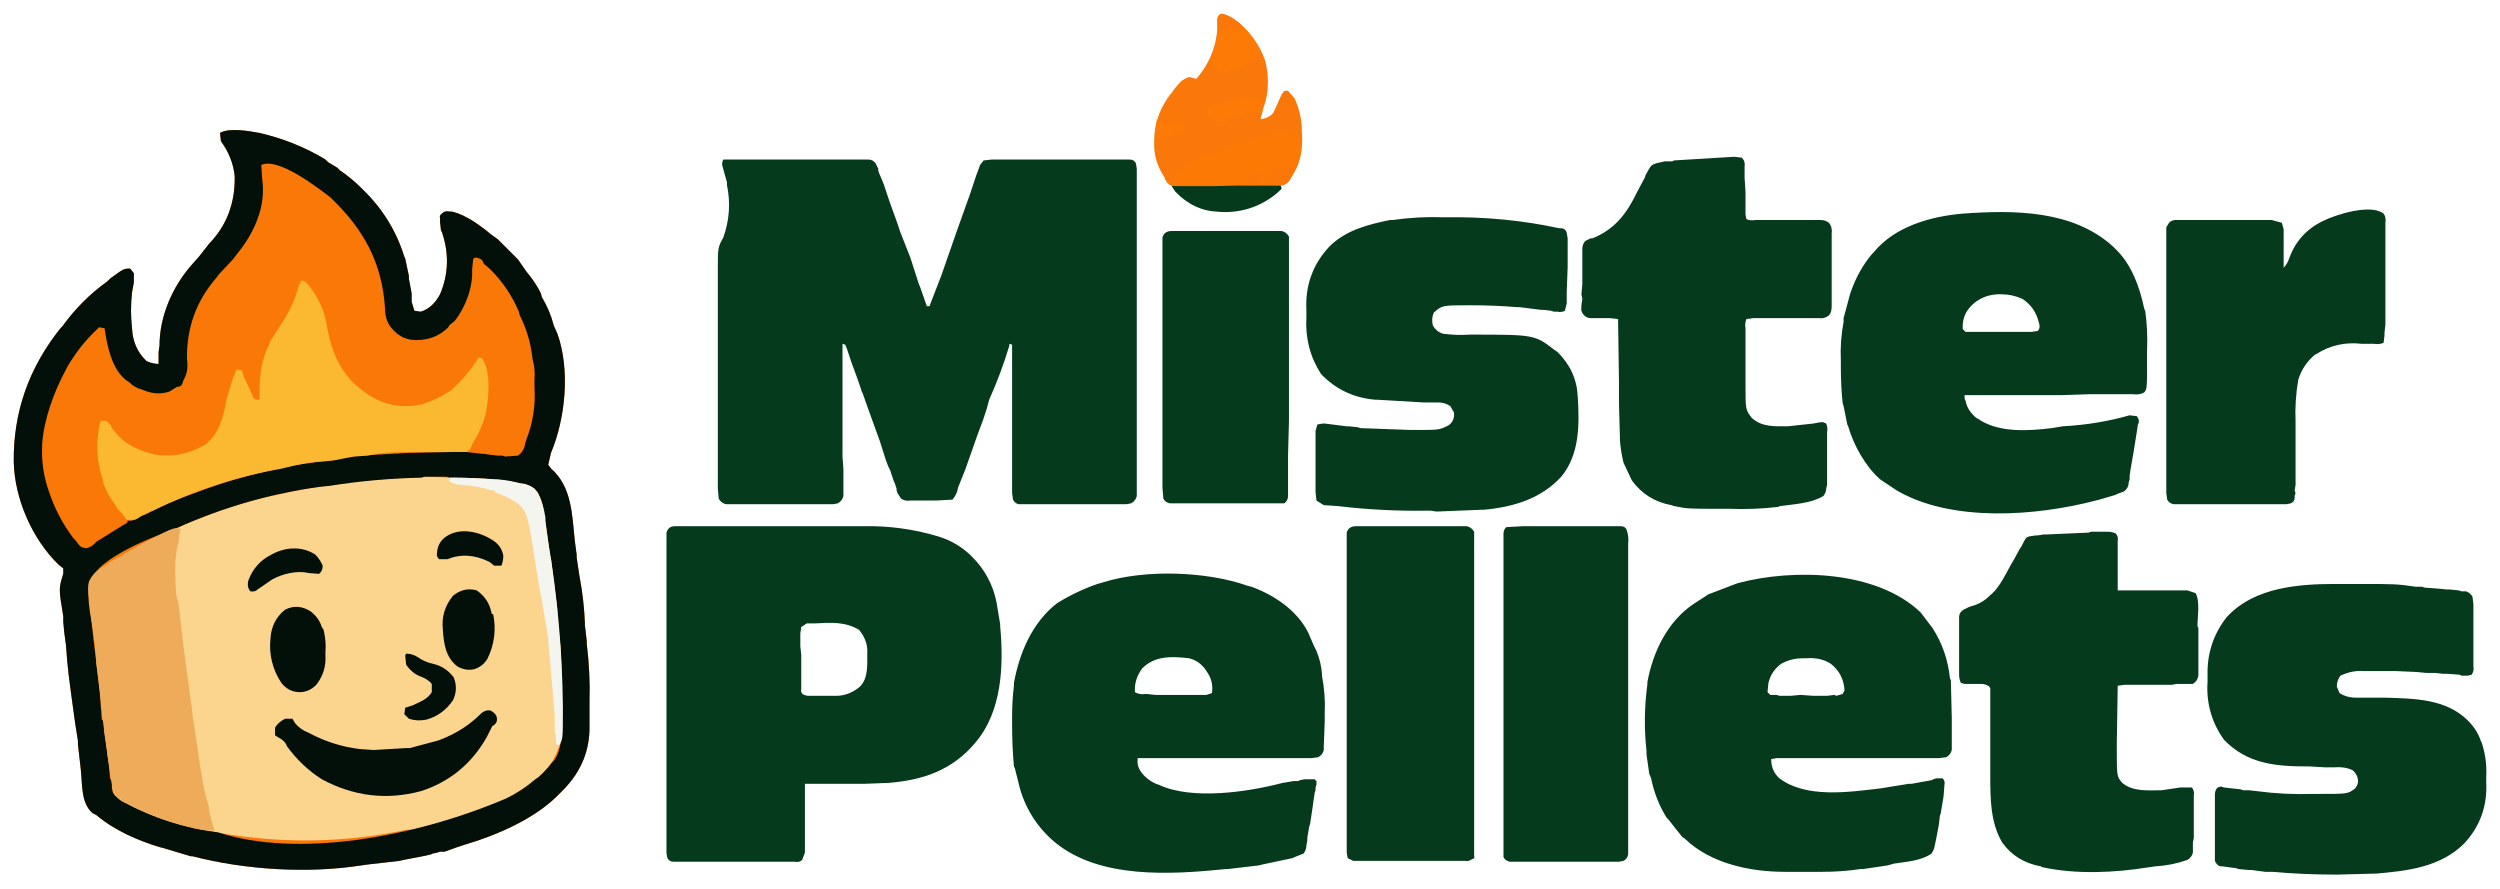
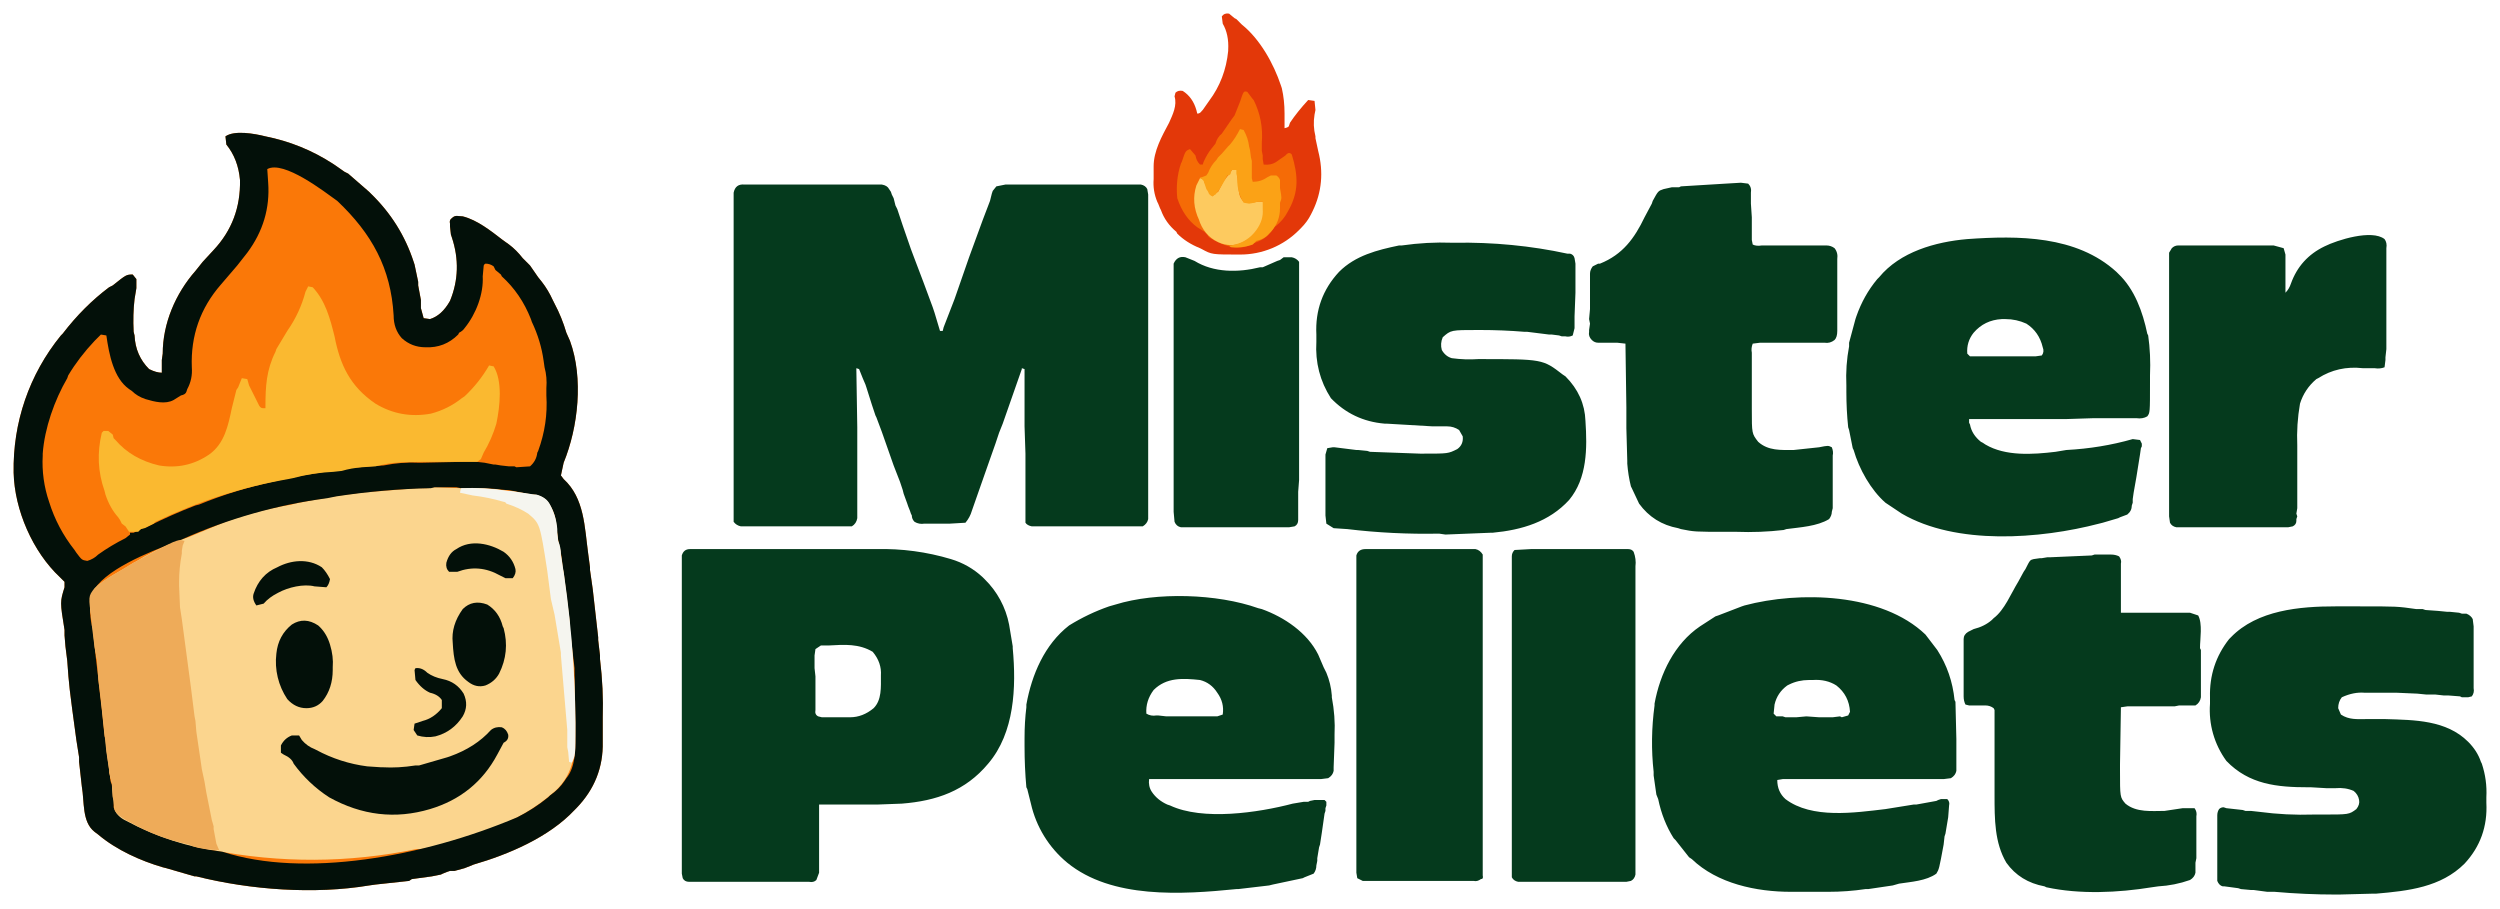
- <svg xmlns="http://www.w3.org/2000/svg" viewBox="-693 38 2727 969">
-   <path fill="#FA7808" d="M-410 183q39 9 72 29l3 3 10 6 3 3q12 8 23 19l2 2q32 31 45 73l1 2 4 19v3l3 16v9l3 10 7 1q13-4 21-19 14-33 2-68l-1-2-1-9v-4q-1-3 2-5c4-4 7-2 12-2 15 4 30 15 42 25l7 5 14 14 8 8 9 13 4 5q7 9 12 19l1 4q9 15 13 31l4 9c14 39 9 92-7 130l-3 13 3 4c23 20 23 51 26 79l2 15v3l3 20q5 26 6 52v2l2 17v3q4 33 3 63v26q1 40-28 70l-3 3c-27 29-70 47-107 58l-9 3-11 4h-5l-3 1-5 1-2 1-9 2-21 4-4 1-35 4-7 1c-58 9-126 5-184-10h-2l-30-9-4-1c-23-7-49-18-69-35l-4-2c-13-11-11-32-13-49l-3-26v-4l-3-19c-8-58-8-58-10-85l-2-15-1-11v-6c-5-30-5-30 0-46v-6l-5-4c-29-28-48-72-49-112q-1-81 51-146l2-2q21-29 49-49l3-3c15-11 15-11 22-11l4 5v10l-2 11a177 177 0 0 0 0 39q1 22 16 36 7 3 13 3v-13l1-7c0-32 14-64 35-88l8-9 11-14q29-30 28-74-2-20-15-38l-1-9c10-6 32-2 43 0" />
-   <path fill="#FBD58E" d="M-202 559h6l45 2h2q13 1 26 5h2q10 2 15 10 6 13 8 27v3l1 9 2 14a1152 1152 0 0 1 16 180v3c0 27-2 49-22 70q-32 27-71 41l-4 1q-23 9-47 15l-2 1-20 3h-4q-108 23-218 1h-2c-80-16-80-16-100-40l-5-31-2-12v-2l-3-20-6-55-2-22-2-19-2-15-4-23v-5c-3-26-3-26 4-35 11-11 28-19 41-27l2-1q21-12 44-22 6-1 12-5l39-15 4-1q34-12 67-18l3-1 21-4 6-1 38-5q3 1 4-2l63-4h10l6-1h4z" />
-   <path fill="#031009" d="M-410 183q39 9 72 29l3 3 10 6 3 3q12 8 23 19l2 2q32 31 45 73l1 2 4 19v3l3 16v9l3 10 7 1q13-4 21-19 14-33 2-68l-1-2-1-9v-4q-1-3 2-5c4-4 7-2 12-2 15 4 30 15 42 25l7 5 14 14 8 8 9 13 4 5q7 9 12 19l1 4q9 15 13 31l4 9c14 39 9 92-7 130l-3 13 3 4c23 20 23 51 26 79l2 15v3l3 20q5 26 6 52v2l2 17v3q4 33 3 63v26q1 40-28 70l-3 3c-27 29-70 47-107 58l-9 3-11 4h-5l-3 1-5 1-2 1-9 2-21 4-4 1-35 4-7 1c-58 9-126 5-184-10h-2l-30-9-4-1c-23-7-49-18-69-35l-4-2c-13-11-11-32-13-49l-3-26v-4l-3-19c-8-58-8-58-10-85l-2-15-1-11v-6c-5-30-5-30 0-46v-6l-5-4c-29-28-48-72-49-112q-1-81 51-146l2-2q21-29 49-49l3-3c15-11 15-11 22-11l4 5v10l-2 11a177 177 0 0 0 0 39q1 22 16 36 7 3 13 3v-13l1-7c0-32 14-64 35-88l8-9 11-14q29-30 28-74-2-20-15-38l-1-9c10-6 32-2 43 0m2 35 1 15c4 27-6 53-22 75l-10 13-15 16-3 4q-33 38-32 89 2 13-4 23l-1 3q-1 4-6 4l-8 5q-14 5-30-2-8-2-14-8l-3-2c-16-12-21-37-24-57l-6-1-6 6-1 1q-16 16-28 37l-1 2c-13 24-24 54-26 81v2a129 129 0 0 0 7 49q9 28 27 52l2 2c6 8 6 8 12 9q6-1 11-7l29-18 5-3v-2h4q5-1 10-5l3-1 3-1q24-13 50-22l3-1q39-15 79-24l4-1q34-8 69-11l10-3 19-2 17-1 36-2h4l45-1h13l9 1 9 1h2l6 1 9 1h5l3 1 14-1q7-5 8-14l1-3q11-28 9-58v-8q1-11-2-22l-1-7q-3-21-13-41l-1-4q-11-26-31-46l-1-1-6-5-2-4q-3-3-8-3-2 1-2 3l-1 10c1 19-7 41-19 56l-6 5-1 2q-14 14-35 14-15 0-25-11-9-9-9-23c-3-50-23-87-60-122-13-10-57-44-75-35m178 340-3 1q-50 1-101 9l-10 1q-80 11-154 44l-10 4c-24 9-75 29-87 54q-3 16 0 33l1 4 3 28 3 24 2 18 2 17 2 28 2 2 1 12 1 7 4 31 1 12 2 3v8q3 10 13 15a297 297 0 0 0 103 33c86 28 213 6 314-37q17-8 32-21l3-2q8-7 15-16l2-2c9-12 9-30 9-45v-16l-1-53v-4l-4-40v-7l-7-56-1-3-4-30-3-16q0-15-10-27-6-4-13-6h-3l-25-4h-3q-22-2-48-2l-4-1z" />
-   <path fill="#FAB930" d="m-364 344 4 1q20 22 24 51c6 31 17 54 44 72q27 18 59 11 17-5 33-16l3-3q15-14 26-32l4 1c10 16 7 43 4 60q-5 18-14 32l-3 7-4 3h-18c-70 0-70 0-90 4l-15 1-21 4-9 1q-22 1-44 7l-4 1q-74 13-141 46l-3 1-10 5-3 2-4 2h-9l-4-6-3-3-3-3-2-4q-8-10-13-23l-1-5q-10-30-3-61l1-3h6l5 5 1 3 2 2c10 15 28 23 46 27q28 4 54-11c15-12 20-31 23-49l6-20 1-3 4-10 6 1 2 7 9 19q1 6 6 6h2v-2c0-22 1-40 11-59l1-3 12-19q13-19 19-42z" />
-   <path fill="#EEAB59" d="m-496 615-1 4-1 6v3q-4 15-4 31v3l1 24 3 12 5 44 7 52 1 8 1 5 1 11 5 33 1 7 2 14 2 11q2 15 6 29l2 7v3l4 16 2 6q-15 0-28-4l-4-1q-32-8-62-24l-4-2c-11-7-11-7-13-11l-1-9-1-5-2-15-2-12v-2l-3-20-6-55-3-22-1-19-2-15-4-23v-5c-3-26-3-26 4-35 11-11 28-19 41-27l2-1c44-24 44-24 52-22" />
-   <path fill="#031009" d="M-158 813q6 3 7 8 1 6-5 9l-6 12q-25 44-72 59-56 15-108-13-22-14-38-36-2-6-10-10l-3-2v-8q3-6 11-10h8l3 5q6 7 14 10l2 1a156 156 0 0 0 54 17l14 1h3l34-2h4l30-8 3-1q26-10 44-28 5-5 11-4" />
-   <path fill="#F5F5EF" d="M-202 559q26 0 51 2h2q13 1 26 5h2q10 2 15 10 6 13 8 27v3l1 9 2 14a1152 1152 0 0 1 16 180v3c0 32 0 32-4 39l-3-1-1-11-1-4v-18l-7-80v-3l-7-41-3-16-5-31c-8-50-8-50-20-60q-11-7-23-11 0-3-3-2-16-5-33-6-7 0-14-4z" />
-   <path fill="#031009" d="M-354 705q9 7 12 17l2 3q3 13 2 24v4q1 18-10 32-8 8-18 8-12 0-20-10a72 72 0 0 1-12-48q1-20 16-32 14-7 28 2m181-23q13 9 16 24 0 2 2 2 5 25-6 48-5 9-15 12-9 2-18-3c-13-10-15-25-16-41q-2-20 11-36 12-10 26-6m-77 69q7 0 13 4 7 5 16 7 14 3 23 15 5 13-1 25-11 16-29 21-10 2-19-1l-5-5 1-7 9-3c8-4 15-6 20-14v-9q-4-5-12-8-9-3-16-13l-1-10zm-99-108q5 5 8 12 0 6-4 9l-12-1c-12-3-28 1-39 7l-16 11q-3 3-8 2-4-5-2-12 7-19 25-28c14-8 33-10 48 0m193-16q10 6 12 17 0 6-2 11h-8l-5-4q-24-12-46-3h-9c-4-4-2-6-2-10q2-10 10-15c15-10 36-5 50 4" />
+ <svg xmlns="http://www.w3.org/2000/svg" viewBox="-716 8 2750 999">
+   <path fill="#FA7808" d="M-424 158q40 8 74 30l3 2 10 7 4 2 23 20 2 2q33 32 47 75l1 3 4 19v4l3 16v9l3 11 7 1q13-4 22-20 14-34 2-70l-1-3-1-9v-3q-1-4 2-6c4-4 7-2 12-2 16 4 31 16 44 26l7 5q8 6 15 15l8 8 9 13 4 5q7 9 12 20l2 4q8 15 13 32l4 9c15 41 9 95-7 134l-3 14 3 4c23 21 23 53 27 82l2 15v3l3 21 6 53v3l2 17v4q4 33 3 64v27q1 42-29 73l-2 2c-28 30-73 49-111 60l-10 4-11 3h-5l-3 1-5 2-2 1-10 2-22 3-3 2-37 4-7 1c-60 10-130 5-190-10h-2l-31-9-4-1c-24-7-51-19-71-36l-4-3c-14-11-11-33-14-50l-3-27v-5l-3-19c-8-59-8-59-10-87l-2-16-1-12v-6c-5-31-5-31 0-47v-6l-5-5c-30-28-50-74-51-115-1-55 17-108 52-151l2-2q23-30 51-51l4-2c15-12 15-12 22-12l4 5v10l-2 12q-2 17-1 36l1 4q1 22 16 37 8 4 14 4v-14l1-7c0-33 14-66 36-91l8-10 12-13q30-32 29-77-2-23-15-39l-1-9c10-7 32-3 44 0" />
+   <path fill="#FBD58E" d="M-209 545h6q22-1 46 3h2l27 4h2q11 3 15 11 7 13 8 27v4l1 9q3 7 3 15a1189 1189 0 0 1 16 185v4c0 28-1 51-22 71q-33 29-74 43l-4 1q-24 10-48 15-2 0-2 2l-21 3h-4q-112 23-225 1h-3c-82-17-82-17-103-41q-4-16-4-33l-3-11v-3l-3-20-6-57-2-23-2-20-3-15-3-24v-5c-4-27-4-27 3-36 12-11 29-19 43-28l2-1q21-13 46-23l12-4 41-17 3-1q34-12 70-18l3-1 21-4 7-1q19-4 39-6l4-1 64-5h11l7-1h3z" />
+   <path fill="#031009" d="M-424 158q40 8 74 30l3 2 10 7 4 2 23 20 2 2q33 32 47 75l1 3 4 19v4l3 16v9l3 11 7 1q13-4 22-20 14-34 2-70l-1-3-1-9v-3q-1-4 2-6c4-4 7-2 12-2 16 4 31 16 44 26l7 5q8 6 15 15l8 8 9 13 4 5q7 9 12 20l2 4q8 15 13 32l4 9c15 41 9 95-7 134l-3 14 3 4c23 21 23 53 27 82l2 15v3l3 21 6 53v3l2 17v4q4 33 3 64v27q1 42-29 73l-2 2c-28 30-73 49-111 60l-10 4-11 3h-5l-3 1-5 2-2 1-10 2-22 3-3 2-37 4-7 1c-60 10-130 5-190-10h-2l-31-9-4-1c-24-7-51-19-71-36l-4-3c-14-11-11-33-14-50l-3-27v-5l-3-19c-8-59-8-59-10-87l-2-16-1-12v-6c-5-31-5-31 0-47v-6l-5-5c-30-28-50-74-51-115-1-55 17-108 52-151l2-2q23-30 51-51l4-2c15-12 15-12 22-12l4 5v10l-2 12q-2 17-1 36l1 4q1 22 16 37 8 4 14 4v-14l1-7c0-33 14-66 36-91l8-10 12-13q30-32 29-77-2-23-15-39l-1-9c10-7 32-3 44 0m2 36 1 15q3 42-23 77l-11 14-18 21q-34 39-32 91 1 13-5 24l-1 3q-1 3-6 4l-8 5c-9 5-21 2-31-1q-9-3-15-9l-3-2c-17-12-22-38-25-59l-6-1-6 6-1 1q-17 18-29 38l-1 3c-14 24-25 55-27 83v2a134 134 0 0 0 7 51q9 29 28 53l2 3c6 8 6 8 12 9q7-2 12-7 14-10 30-18l5-4v-2h4l10-5 4-1 2-1q26-13 52-23l4-1q39-16 81-25l4-1q34-8 71-12l10-2 20-2 17-1q20-4 38-3h4l46-1h14l9 1 10 2h2l6 1 9 1h6l2 1 15-1q7-6 8-15l1-2q11-30 9-61v-8q1-12-2-23l-1-7q-3-22-13-43l-1-3q-11-28-32-47l-1-2-6-5-2-4q-4-3-9-3-2 1-2 3l-1 11c1 19-7 41-20 57q-2 3-6 5l-1 2q-15 15-36 14-15 0-26-10-9-10-9-25c-3-52-24-90-62-126-14-10-59-45-77-35m184 350-4 1q-51 1-104 9l-10 2q-83 11-159 45l-10 4c-26 10-78 30-90 56q-4 16 0 35l1 3 3 29 3 25 2 19 2 17 3 29 1 2 1 12 1 8 3 22q0 5 2 9l1 13 1 4v8q3 10 14 15a307 307 0 0 0 106 34c89 29 220 6 324-38q18-9 34-22l2-2q10-7 16-16l2-3c10-12 10-31 10-46v-16l-1-56v-3l-5-42v-7l-7-57-1-4q-1-15-5-31l-2-16q-1-16-11-28-6-5-13-6h-3l-26-5h-3q-24-3-49-2l-5-1z" />
+   <path fill="#FAB930" d="m-377 323 5 1c14 15 19 34 24 54 6 31 17 55 45 74q28 17 61 11 19-5 34-17l3-2q16-15 27-34l5 1c10 16 7 44 3 63q-5 17-14 32l-3 7-4 3h-18c-73 0-73 0-94 5l-15 1q-12 1-22 4l-9 1q-23 1-45 7l-5 1q-75 13-146 47l-2 2-10 5-4 1-3 3h-10l-4-6-4-3-2-4-2-3q-9-10-14-25l-1-4q-11-31-3-64l2-2h5l5 4 1 4 2 2q18 21 48 28 30 5 55-12c17-12 21-32 25-51l5-20 2-3 4-10 6 1 2 7 10 20q2 5 5 5h3v-2c0-22 1-40 11-60l1-3 12-20q14-20 20-43z" />
+   <path fill="#EEAB59" d="m-513 603-2 5-1 6v3q-3 16-3 31v4l1 24 2 13 6 45 4 30 3 24 1 8 1 5 1 12 5 34 1 7 3 14 2 12 6 30 2 7v3l3 16 3 7q-16 0-29-4l-4-2q-34-7-64-24l-4-2c-11-7-11-7-14-12l-1-9-1-5-1-16-3-11v-3l-3-20-6-57-3-23-1-20-3-15-3-24v-5c-4-27-4-27 3-36 12-11 29-19 43-28l2-1c46-25 46-25 54-23" />
+   <path fill="#031009" d="M-164 808q5 2 7 8 1 6-5 9l-7 13q-24 45-74 60-57 17-111-13-23-15-39-37-2-6-11-10l-3-2v-8q4-8 12-11h8l3 5q6 7 14 10l2 1a161 161 0 0 0 56 18l15 1h2q17 1 36-2h4l31-9 3-1q28-10 45-29 5-4 12-3" />
+   <path fill="#F5F5EF" d="M-209 545q26-1 52 3h2l27 4h2q11 3 15 11 7 13 8 27v4l1 9q3 7 3 15a1189 1189 0 0 1 16 185v4c0 32 0 32-4 40l-3-1-1-11-1-5v-19l-7-82v-3l-7-42-4-17-4-31c-8-52-8-52-21-63q-11-7-24-11-1-2-3-2-17-5-34-7l-14-3z" />
+   <path fill="#031009" d="M-366 696q8 7 12 18l1 3q4 13 3 25v3q0 20-11 34-7 8-18 8-12 0-21-10a74 74 0 0 1-12-50q2-20 17-32 14-9 29 1m186-23q13 8 17 24l1 2q7 26-5 50-5 9-15 13-10 3-19-4c-14-10-16-25-17-43q-2-19 11-37 11-11 27-5m-79 70q7-1 13 5 7 5 17 7 15 3 23 16 6 13-1 25-11 17-30 22-10 2-20-1l-4-6 1-7 9-3q12-3 21-14v-9q-4-6-13-8-9-4-16-14l-1-11zm-103-111q5 5 9 13-1 6-4 9l-13-1c-12-3-29 1-40 7q-10 5-16 12l-8 2q-5-7-3-13 7-21 26-29c15-8 34-10 49 0m200-17q10 7 13 19 1 5-3 10h-8l-6-3q-23-13-47-4h-9q-4-4-3-10 3-11 11-15c16-11 37-6 52 3" />
  <defs>
    <clipPath id="mb-c-bois">
      <path d="M43 612h205a263 263 0 0 1 82 11q20 6 35 20l2 2a95 95 0 0 1 27 50l4 24v2c4 43 2 93-27 127-25 30-57 41-95 44l-27 1h-64v75l-3 8q-3 3-8 2H42q-5 0-7-4l-1-5V619q2-7 9-7m153 106h-9l-6 4-1 7v14l1 9v37q-1 5 3 7l4 1h31q14 0 26-10c9-9 8-23 8-36q1-14-9-26c-15-9-31-8-48-7m472-41 4 1c25 9 50 26 62 50l6 14 3 6q5 12 6 25v2q4 21 3 41v9l-1 27v4q-1 5-6 8l-8 1H548q-1 8 3 14 6 9 17 14l3 1c36 17 97 8 135-2l12-2h5l2-1 5-1h11l2 2v4l-1 3v3l-1 3-3 21-2 13-1 3-2 12v3l-1 5q0 5-3 9l-10 4-2 1-33 7-4 1-34 4h-2c-60 6-137 11-186-29a118 118 0 0 1-40-65l-4-16-1-2q-2-22-2-45v-9q0-18 2-34v-3c6-33 20-66 47-87q21-13 44-21l7-2c45-14 112-12 157 4m-115 90q-9 12-8 26 5 3 11 2h2l9 1h56l6-2q2-13-6-24-7-11-19-14c-19-2-37-3-51 11m233-155h121q5 1 8 6v353q1 4-2 4-4 3-8 2H783l-6-3-1-6V619q2-7 10-7m182 0h107q4 0 6 3 3 8 2 16v339q-1 5-5 7l-5 1H954q-5-1-7-5V620q0-4 3-7zm434 94 13 17q16 25 19 55l1 2 1 41v35q-1 5-6 8l-8 1h-177l-6 1q0 13 9 21c29 22 76 15 110 11l31-5h3l22-4 2-1 3-1h7q3 3 2 7l-1 13-3 18-1 3-1 9c-5 27-5 27-8 32-11 8-28 9-41 11l-7 2-27 4h-3q-20 3-41 3h-41c-38 0-81-9-109-36l-3-2-15-19-2-2q-12-19-17-43l-2-5-3-21v-4q-4-36 1-73v-2c6-33 22-66 50-85l17-11 3-1 26-10 3-1c60-16 151-14 199 32m-150 55-2 1q-11 8-14 21l-1 10 3 3h7l3 1h12l11-1 14 1h15l8-1 2 1 7-2 2-4q-1-18-15-29-11-7-26-6h-4q-12 0-22 5m363-141q3 4 2 8v54h76l9 3c5 9 2 26 2 36l1 2v52q-1 6-6 9h-18l-5 1h-52l-7 1-1 63v6c0 30 0 30 6 37 12 10 29 8 43 8l20-3h13q3 4 2 9v46l-1 5v11q-1 5-6 8-17 6-35 7l-7 1c-37 6-79 8-116 0l-2-1q-27-5-42-26c-13-22-13-48-13-74v-94l-1-2q-4-3-9-3h-18l-4-1q-2-4-2-9v-63q0-5 5-8l6-3q12-3 20-10l2-2c12-9 19-27 27-40l6-11 2-3c5-10 5-10 9-11l7-1h2l6-1h3l46-2 3-1h18q5 0 9 2m238 55h25c43 0 43 0 64 3h7l3 1 14 1 10 1h3l10 1 3 1h5q5 2 7 6l1 8v68q1 5-2 9l-4 1h-7l-2-1-13-1h-5l-9-1h-10l-10-1-23-1h-35q-12-1-25 5-4 5-4 12l3 7c9 6 18 5 28 5h21c32 1 67 1 91 25q10 10 14 22l1 2q6 18 5 37v6q2 39-24 67c-26 26-62 30-97 33h-3l-38 1h-4q-33 0-67-3h-8l-15-2h-3l-11-1-3-1-15-2h-2q-4-1-6-6v-72q0-4 2-7 2-2 5-2l3 1 18 2 3 1h6l9 1q30 4 60 3h9c30 0 30 0 38-6q4-5 3-10-1-6-6-10-9-4-20-3h-10l-17-1h-3c-34 0-65-3-90-29a95 95 0 0 1-18-63v-7q-1-36 21-64l2-2c29-30 76-34 115-34" />
    </clipPath>
  </defs>
-   <path fill="#053a1d" d="M96 212h158q5 0 8 4l2 4 1 2v2l1 3 3 7 2 5 6 18 9 25 3 9 11 28 9 28 2 5 7 20h3l1-3 12-31 16-46 15-42 7-21 3-8 1-3 4-5 9-1h150q5 0 7 4l1 6v357q-1 5-6 8l-5 1H418q-4-1-6-5l-1-7V414l-3-1v2q-9 30-22 59l-3 11-4 12-6 16-13 37-8 20q-1 7-6 13l-18 1h-28q-5 1-10-2l-4-6-1-3v-2l-2-6-1-2-4-12-2-4-3-8-6-19-13-36-6-17-1-2-4-12-7-19-1-3-2-6-2-6-2-5-3-1v123l1 14v29q-1 5-6 8l-5 1H99q-5-1-8-6l-1-11V333c0-25 0-25 6-36q10-28 4-57v-3l-5-18q-1-3 1-7m489 78h120q5 1 8 6v201l-1 38v44q0 5-4 8H583q-5-1-7-5l-1-12V297q2-7 10-7m3-50h116l1 4a87 87 0 0 1-69 25q-27-1-47-22l-4-6zm293 35h3q64-1 124 12h3q4 1 5 5l1 6v32l-1 26v13l-2 8q-4 2-8 1h-4l-3-1-8-1h-3l-24-3h-3q-24-2-49-2h-2c-30 0-30 0-39 8q-3 7-1 14 4 7 11 9 15 2 29 1c71 0 71 0 93 17l3 2q21 21 22 49c2 30 2 63-18 87-22 24-52 33-84 36h-2l-50 2-7-1q-51 1-101-5l-15-1-8-5-1-9v-67l2-7 6-1h2l8 1 16 2h2l10 1 3 1 55 2h4c27 0 27 0 37-5q7-5 6-14l-4-7q-6-4-13-4h-16l-51-3h-2q-35-3-59-28-18-28-16-62v-8q-2-40 25-69c18-18 42-24 66-29h3q28-4 55-3m326-65q4 4 3 10v12l1 15v25l1 5q4 2 10 1h71q5 0 9 3 4 5 3 12v79q0 7-3 10-5 4-11 3h-71l-8 1q-2 5-1 10v62c0 27 0 27 7 36 11 10 25 9 39 9l28-3c10-2 10-2 14 0q2 5 1 9v58l-1 4q0 4-3 8c-13 8-32 9-47 11l-3 1q-26 3-52 2h-10c-36 0-36 0-51-3l-3-1q-27-5-43-27l-8-17-1-2q-3-12-4-25v-3l-1-36v-23l-1-70-9-1h-21q-4 0-7-3-4-4-3-9v-2l1-7-1-5 1-11v-39q0-4 3-8l4-2 2-1h2c25-10 38-28 49-51l8-15 1-3c6-11 6-11 12-13l9-2h8l2-1 49-3 17-1zm405 97 2 2c18 17 27 42 32 66l1 2q3 21 2 44v8c0 33 0 33-3 37q-5 3-12 2h-47l-31 1h-106v4l1 2q2 11 12 19l2 1 3 2c22 13 52 11 77 8l12-2q38-2 73-12l8 1 2 4v3l-1 2-1 7-4 25-3 17-1 7v4l-1 3q0 6-5 10l-8 3-2 1-17 5-4 1c-65 17-157 24-217-11l-15-10-3-2c-16-14-29-37-35-58l-1-2-4-20-1-3q-2-19-2-39v-7q-1-22 3-43v-4l7-26 1-3q8-23 23-41l2-2c23-28 62-39 97-42 56-4 120-4 164 36m-157 67q-8 10-7 23l3 3h72l7-1q3-4 1-9-4-17-18-26-11-5-23-5h-4q-19 1-31 15m452-103q3 4 2 10v111l-1 9v3l-1 8q-5 2-11 1h-13q-27-3-49 11l-2 1q-13 11-18 27-4 23-3 46v69l-1 6 1 3-1 3v2q0 4-4 6l-5 1h-123q-5-1-7-5l-1-7V286l3-5q3-3 7-3h105l11 3 2 7v42q4-4 6-10 10-28 37-41c14-7 52-19 66-8" />
+   <path fill="#053a1d" d="M103 211h151q6 1 8 5l2 3 1 3 1 2 1 2 2 8 2 4 6 18 9 26 3 8 11 29 10 27 2 6 6 20h3l1-4 12-31 16-46 15-41 8-21 2-8 1-3 4-5 10-2h149q5 1 7 5l1 6v357q-1 5-6 8H419q-5-1-7-4v-76l-1-30v-63l-3-1v1l-21 60-4 10-4 12-6 17-13 37-7 20q-2 7-7 13l-17 1h-28q-6 1-11-2-3-3-3-7l-1-2-1-3-2-5-1-3-4-11-1-4-3-9-7-18-13-37-6-16-1-2-4-12-6-19-1-3-3-7-2-5-2-5-3-1v2l1 63v100q-1 6-6 9H99q-5-1-8-5V220q2-10 12-9m485 80 10 4c21 13 48 13 72 7h3l16-7 3-1 4-3h9q5 1 8 5v240l-1 13v31q0 5-4 7l-6 1H583q-5-1-7-6l-1-11V298q4-9 13-7m293-16h3q64-1 124 12h3q4 1 5 5l1 6v32l-1 26v13l-2 8q-4 2-8 1h-4l-3-1-8-1h-3l-24-3h-3q-24-2-49-2h-2c-30 0-30 0-39 8q-3 7-1 14 4 7 11 9 15 2 29 1c71 0 71 0 93 17l3 2q21 21 22 49c2 30 2 63-18 87-22 24-52 33-84 36h-2l-50 2-7-1q-51 1-101-5l-15-1-8-5-1-9v-67l2-7 6-1h2l8 1 16 2h2l10 1 3 1 55 2h4c27 0 27 0 37-5q7-5 6-14l-4-7q-6-4-13-4h-16l-51-3h-2q-35-3-59-28-18-28-16-62v-8q-2-40 25-69c18-18 42-24 66-29h3q28-4 55-3m326-65q4 4 3 10v12l1 15v25l1 5q4 2 10 1h71q5 0 9 3 4 5 3 12v79q0 7-3 10-5 4-11 3h-71l-8 1q-2 5-1 10v62c0 27 0 27 7 36 11 10 25 9 39 9l28-3c10-2 10-2 14 0q2 5 1 9v58l-1 4q0 4-3 8c-13 8-32 9-47 11l-3 1q-26 3-52 2h-10c-36 0-36 0-51-3l-3-1q-27-5-43-27l-8-17-1-2q-3-12-4-25v-3l-1-36v-23l-1-70-9-1h-21q-4 0-7-3-4-4-3-9v-2l1-7-1-5 1-11v-39q0-4 3-8l4-2 2-1h2c25-10 38-28 49-51l8-15 1-3c6-11 6-11 12-13l9-2h8l2-1 49-3 17-1zm405 97 2 2c18 17 27 42 32 66l1 2q3 21 2 44v8c0 33 0 33-3 37q-5 3-12 2h-47l-31 1h-106v4l1 2q2 11 12 19l2 1 3 2c22 13 52 11 77 8l12-2q38-2 73-12l8 1 2 4v3l-1 2-1 7-4 25-3 17-1 7v4l-1 3q0 6-5 10l-8 3-2 1-17 5-4 1c-65 17-157 24-217-11l-15-10-3-2c-16-14-29-37-35-58l-1-2-4-20-1-3q-2-19-2-39v-7q-1-22 3-43v-4l7-26 1-3q8-23 23-41l2-2c23-28 62-39 97-42 56-4 120-4 164 36m-157 67q-8 10-7 23l3 3h72l7-1q3-4 1-9-4-17-18-26-11-5-23-5h-4q-19 1-31 15m452-103q3 4 2 10v111l-1 9v3l-1 8q-5 2-11 1h-13q-27-3-49 11l-2 1q-13 11-18 27-4 23-3 46v69l-1 6 1 3-1 3v2q0 4-4 6l-5 1h-123q-5-1-7-5l-1-7V286l3-5q3-3 7-3h105l11 3 2 7v42q4-4 6-10 10-28 37-41c14-7 52-19 66-8" />
  <g fill="#053a1d" clip-path="url(#mb-c-bois)">
    <path d="M43 612h205a263 263 0 0 1 82 11q20 6 35 20l2 2a95 95 0 0 1 27 50l4 24v2c4 43 2 93-27 127-25 30-57 41-95 44l-27 1h-64v75l-3 8q-3 3-8 2H42q-5 0-7-4l-1-5V619q2-7 9-7m153 106h-9l-6 4-1 7v14l1 9v37q-1 5 3 7l4 1h31q14 0 26-10c9-9 8-23 8-36q1-14-9-26c-15-9-31-8-48-7m472-41 4 1c25 9 50 26 62 50l6 14 3 6q5 12 6 25v2q4 21 3 41v9l-1 27v4q-1 5-6 8l-8 1H548q-1 8 3 14 6 9 17 14l3 1c36 17 97 8 135-2l12-2h5l2-1 5-1h11l2 2v4l-1 3v3l-1 3-3 21-2 13-1 3-2 12v3l-1 5q0 5-3 9l-10 4-2 1-33 7-4 1-34 4h-2c-60 6-137 11-186-29a118 118 0 0 1-40-65l-4-16-1-2q-2-22-2-45v-9q0-18 2-34v-3c6-33 20-66 47-87q21-13 44-21l7-2c45-14 112-12 157 4m-115 90q-9 12-8 26 5 3 11 2h2l9 1h56l6-2q2-13-6-24-7-11-19-14c-19-2-37-3-51 11m233-155h121q5 1 8 6v353q1 4-2 4-4 3-8 2H783l-6-3-1-6V619q2-7 10-7m182 0h107q4 0 6 3 3 8 2 16v339q-1 5-5 7l-5 1H954q-5-1-7-5V620q0-4 3-7zm434 94 13 17q16 25 19 55l1 2 1 41v35q-1 5-6 8l-8 1h-177l-6 1q0 13 9 21c29 22 76 15 110 11l31-5h3l22-4 2-1 3-1h7q3 3 2 7l-1 13-3 18-1 3-1 9c-5 27-5 27-8 32-11 8-28 9-41 11l-7 2-27 4h-3q-20 3-41 3h-41c-38 0-81-9-109-36l-3-2-15-19-2-2q-12-19-17-43l-2-5-3-21v-4q-4-36 1-73v-2c6-33 22-66 50-85l17-11 3-1 26-10 3-1c60-16 151-14 199 32m-150 55-2 1q-11 8-14 21l-1 10 3 3h7l3 1h12l11-1 14 1h15l8-1 2 1 7-2 2-4q-1-18-15-29-11-7-26-6h-4q-12 0-22 5m363-141q3 4 2 8v54h76l9 3c5 9 2 26 2 36l1 2v52q-1 6-6 9h-18l-5 1h-52l-7 1-1 63v6c0 30 0 30 6 37 12 10 29 8 43 8l20-3h13q3 4 2 9v46l-1 5v11q-1 5-6 8-17 6-35 7l-7 1c-37 6-79 8-116 0l-2-1q-27-5-42-26c-13-22-13-48-13-74v-94l-1-2q-4-3-9-3h-18l-4-1q-2-4-2-9v-63q0-5 5-8l6-3q12-3 20-10l2-2c12-9 19-27 27-40l6-11 2-3c5-10 5-10 9-11l7-1h2l6-1h3l46-2 3-1h18q5 0 9 2m238 55h25c43 0 43 0 64 3h7l3 1 14 1 10 1h3l10 1 3 1h5q5 2 7 6l1 8v68q1 5-2 9l-4 1h-7l-2-1-13-1h-5l-9-1h-10l-10-1-23-1h-35q-12-1-25 5-4 5-4 12l3 7c9 6 18 5 28 5h21c32 1 67 1 91 25q10 10 14 22l1 2q6 18 5 37v6q2 39-24 67c-26 26-62 30-97 33h-3l-38 1h-4q-33 0-67-3h-8l-15-2h-3l-11-1-3-1-15-2h-2q-4-1-6-6v-72q0-4 2-7 2-2 5-2l3 1 18 2 3 1h6l9 1q30 4 60 3h9c30 0 30 0 38-6q4-5 3-10-1-6-6-10-9-4-20-3h-10l-17-1h-3c-34 0-65-3-90-29a95 95 0 0 1-18-63v-7q-1-36 21-64l2-2c29-30 76-34 115-34" />
  </g>
-   <path fill="#FA7709" d="M640 53q7 2 14 7l2 1a95 95 0 0 1 31 43q3 11 3 22v3q0 14-5 27l-3 12q9-1 14-7l9-20 3-4h4l6 7 1 1q7 15 8 32v4q3 31-15 55l-7 4H592c-8 0-8 0-10-2l-4-4-1-3q-10-15-11-32v-3q-1-33 20-58l2-3 6-7q4-4 10-6l8 2q24-28 23-64 0-6 5-7" />
-   <path fill="#FC7906" d="M726 185q4 26-11 47l-8 8h-53l-20 1h-43c-7 0-7 0-11-4l-1-2 2-2 14-11 6-4 5-3q4-4 10-5l16-5q16-9 34-11 5 0 9-4c15-9 34-6 51-5" />
-   <path fill="#FD7A06" d="M640 53q7 2 14 7l2 1q19 15 28 37l-3 1c-12 6-12 6-15 9q-4 4-12 4l-6 3q-5 3-10 2l-6-5-4-2v-2l-4-1 2-3q11-20 9-44 0-6 5-7m40 95 2 1v2l3 1c-1 7-1 7-3 9l-1 1-2-2q-6-1-13 1l-8 2q-5 0-8 4l-6 4q-11 0-20-7l-1-1 1-7q5-4 12-5l4-1 8-2 5-2q14-4 27 2" />
-   <path fill="#FB7709" d="m712 220 7 4c-6 13-6 13-12 16h-21v-6l5-4h2l1-3 5-7z" />
-   <path fill="#FD7A06" d="m569 168 3 2q8 4 15 3h11l1 5-8 5-2 1q-10 6-21 4-2-3-1-7z" />
-   <path fill="#FB7709" d="M640 53q13 3 22 14 1 4-2 4h-12l-3-1h-3l-1 2-1 2h-4l-1-9v-7q1-4 5-5m46 173q0 6-4 10l-1 4h-16c1-6 1-6 3-8q8-5 18-6" />
+   <path fill="#E33809" d="m636 23 6 5 2 1 4 4 2 2c20 16 35 43 43 67l1 3q3 13 3 28v16q5-1 5-3l1-3q8-12 20-25l7 1 1 10-1 5q-2 12 1 24v2l3 14q9 35-6 66l-2 4q-4 8-11 15l-2 2a91 91 0 0 1-65 27c-31 0-31 0-42-6l-2-1q-15-6-25-16l-1-2q-12-10-17-24l-1-2-2-5-1-2q-5-12-4-25v-14c0-17 9-33 17-48 4-9 9-19 6-29l1-4q3-3 8-2 11 7 15 21l1 4q3 0 5-3l1-1 7-10q18-24 21-55v-1q1-17-6-29l-1-8q3-4 8-3" />
+   <path fill="#F56B06" d="m656 109 6 8 1 1q11 22 9 47v9l1 5v4l1 6q8 1 14-3l10-7q3-4 6-2l1 1c7 23 8 41-4 62q-5 10-14 17h-1l-1 2q-7 11-18 15l-5 2q-13 7-26 3-11-3-22-10l-3-4-2-2-8-5q-15-11-22-32-2-20 4-38l1-2c4-12 4-12 9-14l6 7q1 6 5 10h3l1-3q4-9 9-15l4-5q2-7 7-11l11-16 3-4 6-15c4-12 4-12 8-11" />
+   <path fill="#FDCA5F" d="M643 195q3-1 2 2v4c2 23 2 23 7 29l7 1 8-1h6q4 8 1 18-6 18-22 26-11 6-24 2-17-6-24-23l-1-3q-9-19-3-38l4-8 4 1 1 4 1 2 1 2 2 4 1 3 4 4 2-3 4-2 1-2 5-10 1-1 7-9 1-2z" />
+   <path fill="#FBA216" d="m648 150 4 1q5 9 6 18l1 4 1 8 1 4v19l1 4q9 0 16-5l2-1 2-1h6q3 2 4 5v9c2 11 2 11 0 16v6q0 15-10 26l-2 2q-5 6-14 8l-4 4q-11 4-24 3l-2-2h2q18-3 28-17 8-11 7-23v-8h-6l-3 1-6 1-6-1q-7-11-7-25v-3l-1-4v-4h-5l-1 2q0 4-4 4l-2 4-4 7-3 5-4 5-2 1-1 1q-4-1-5-5l-2-3-3-9-4-4h2l5-2 2-3q3-8 9-14l2-3 4-4 7-8 2-2q6-7 11-17" />
</svg>
